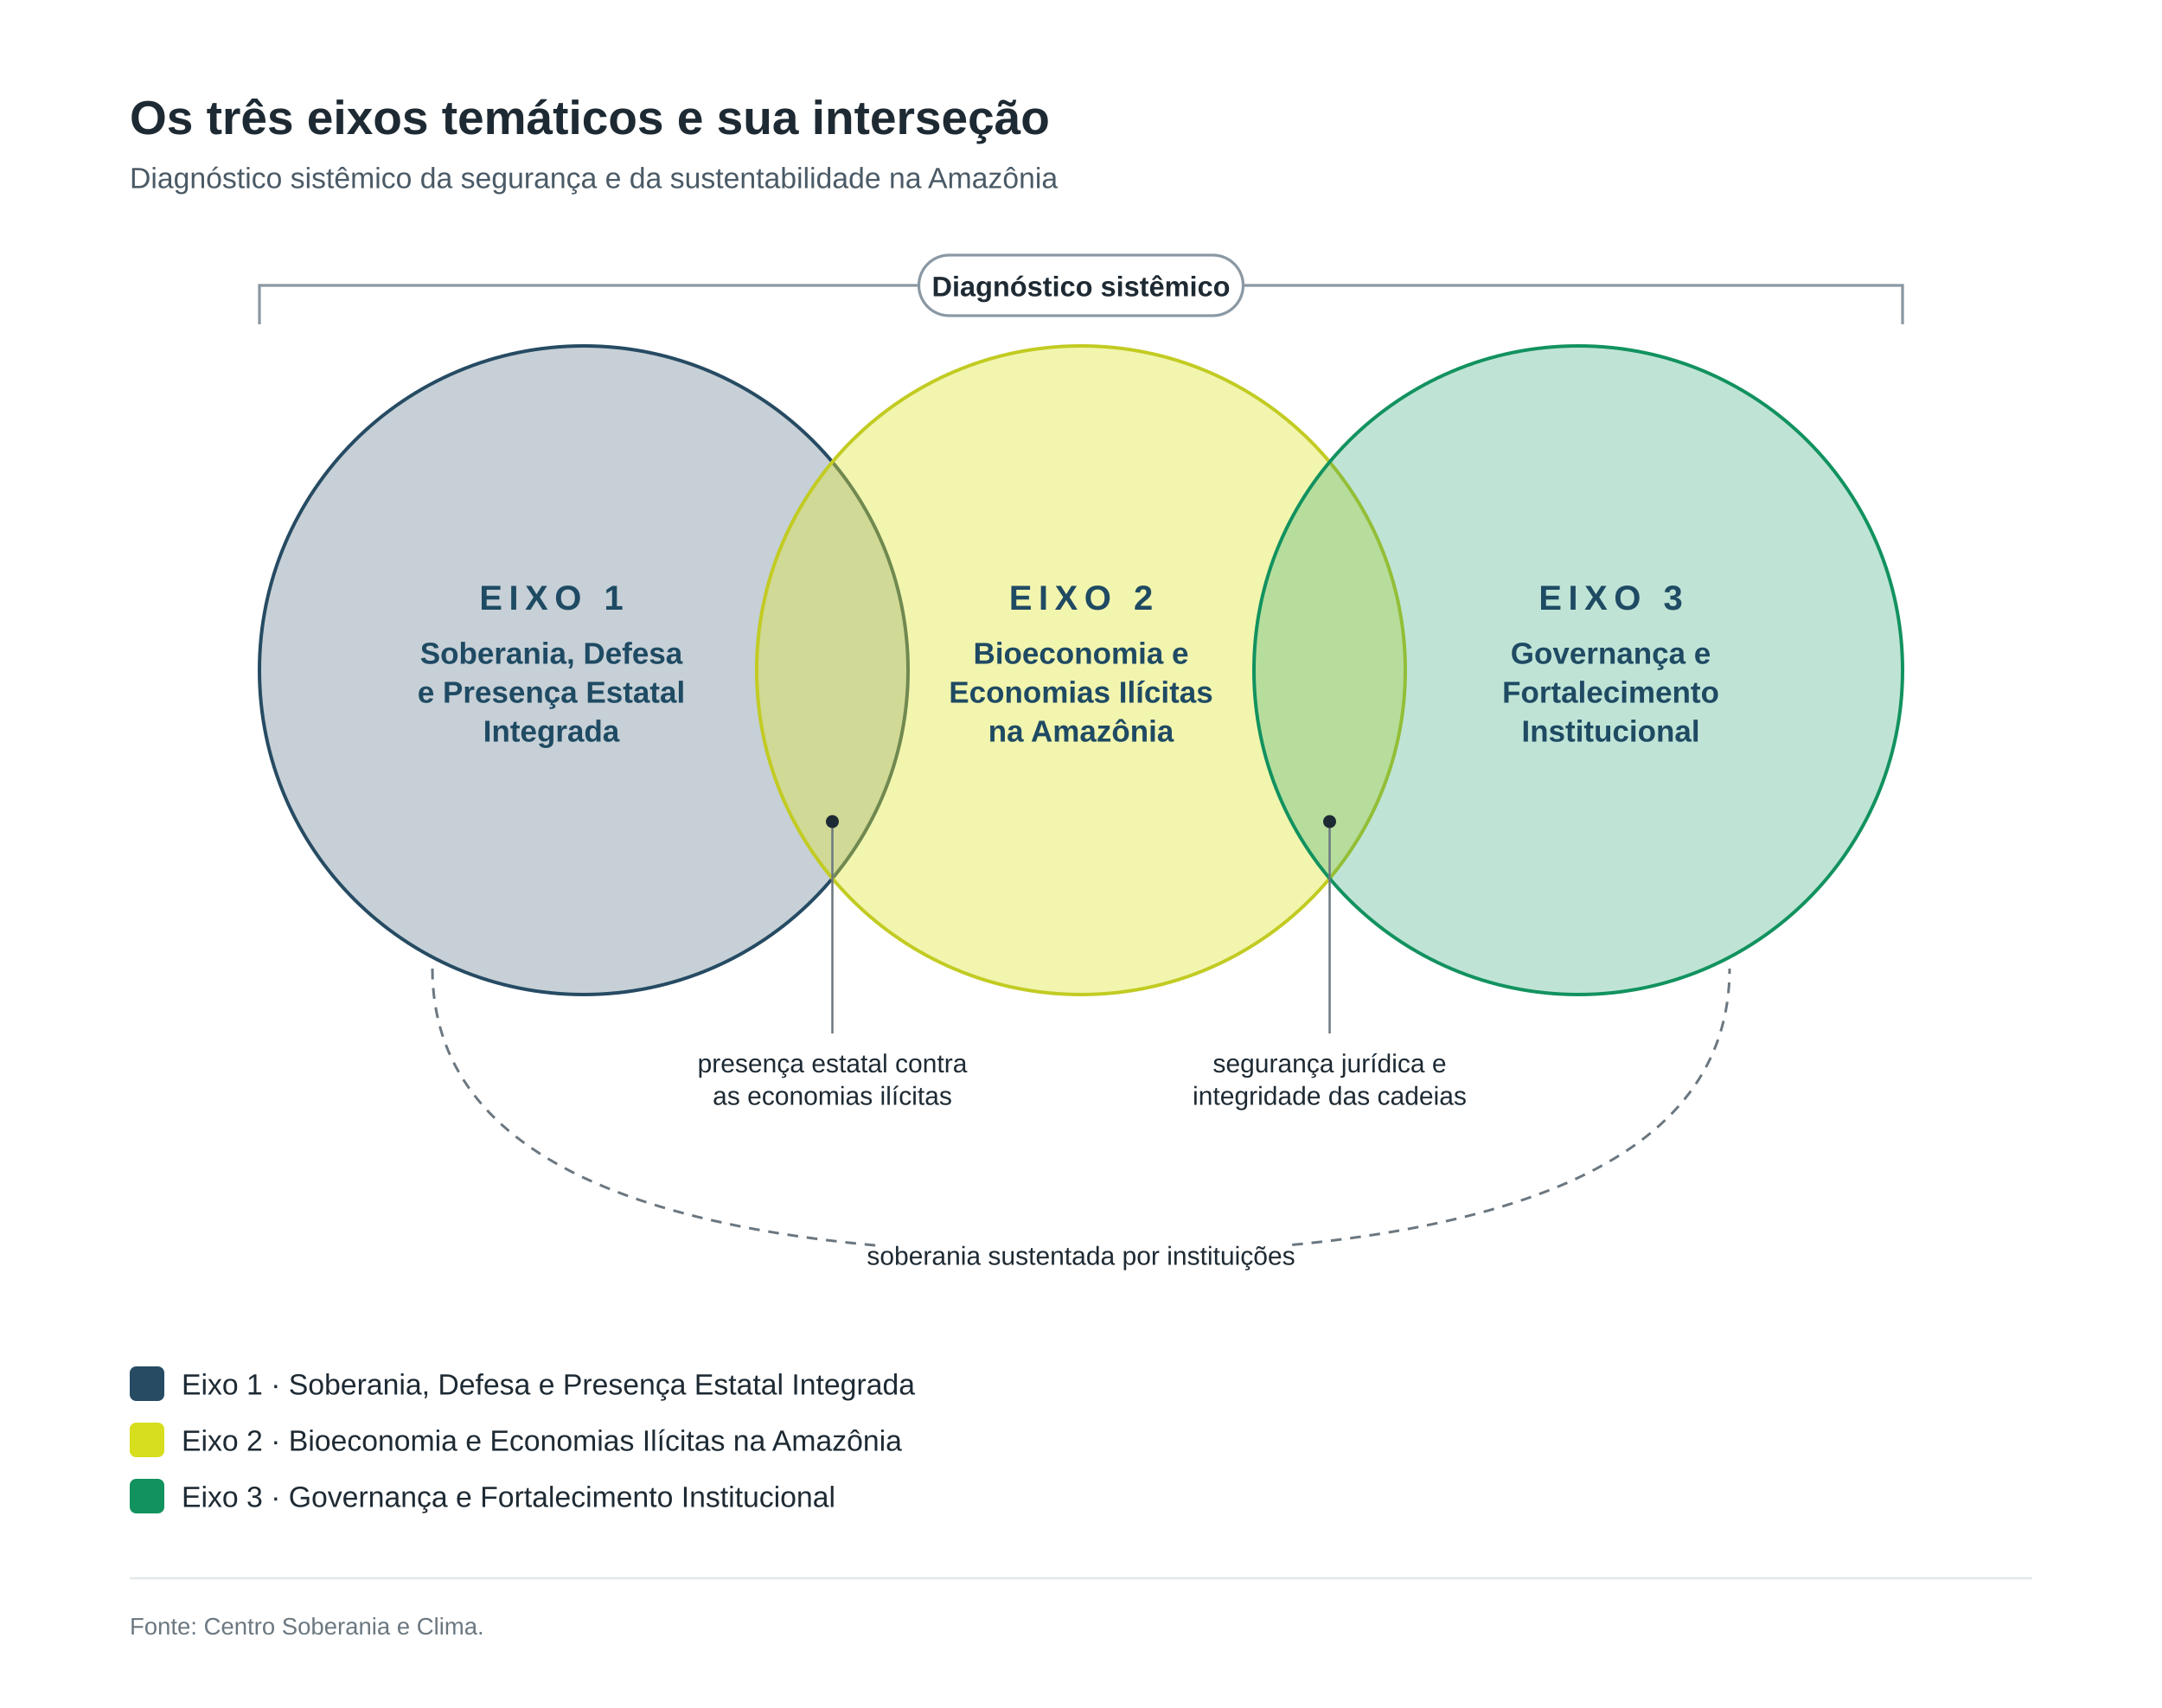
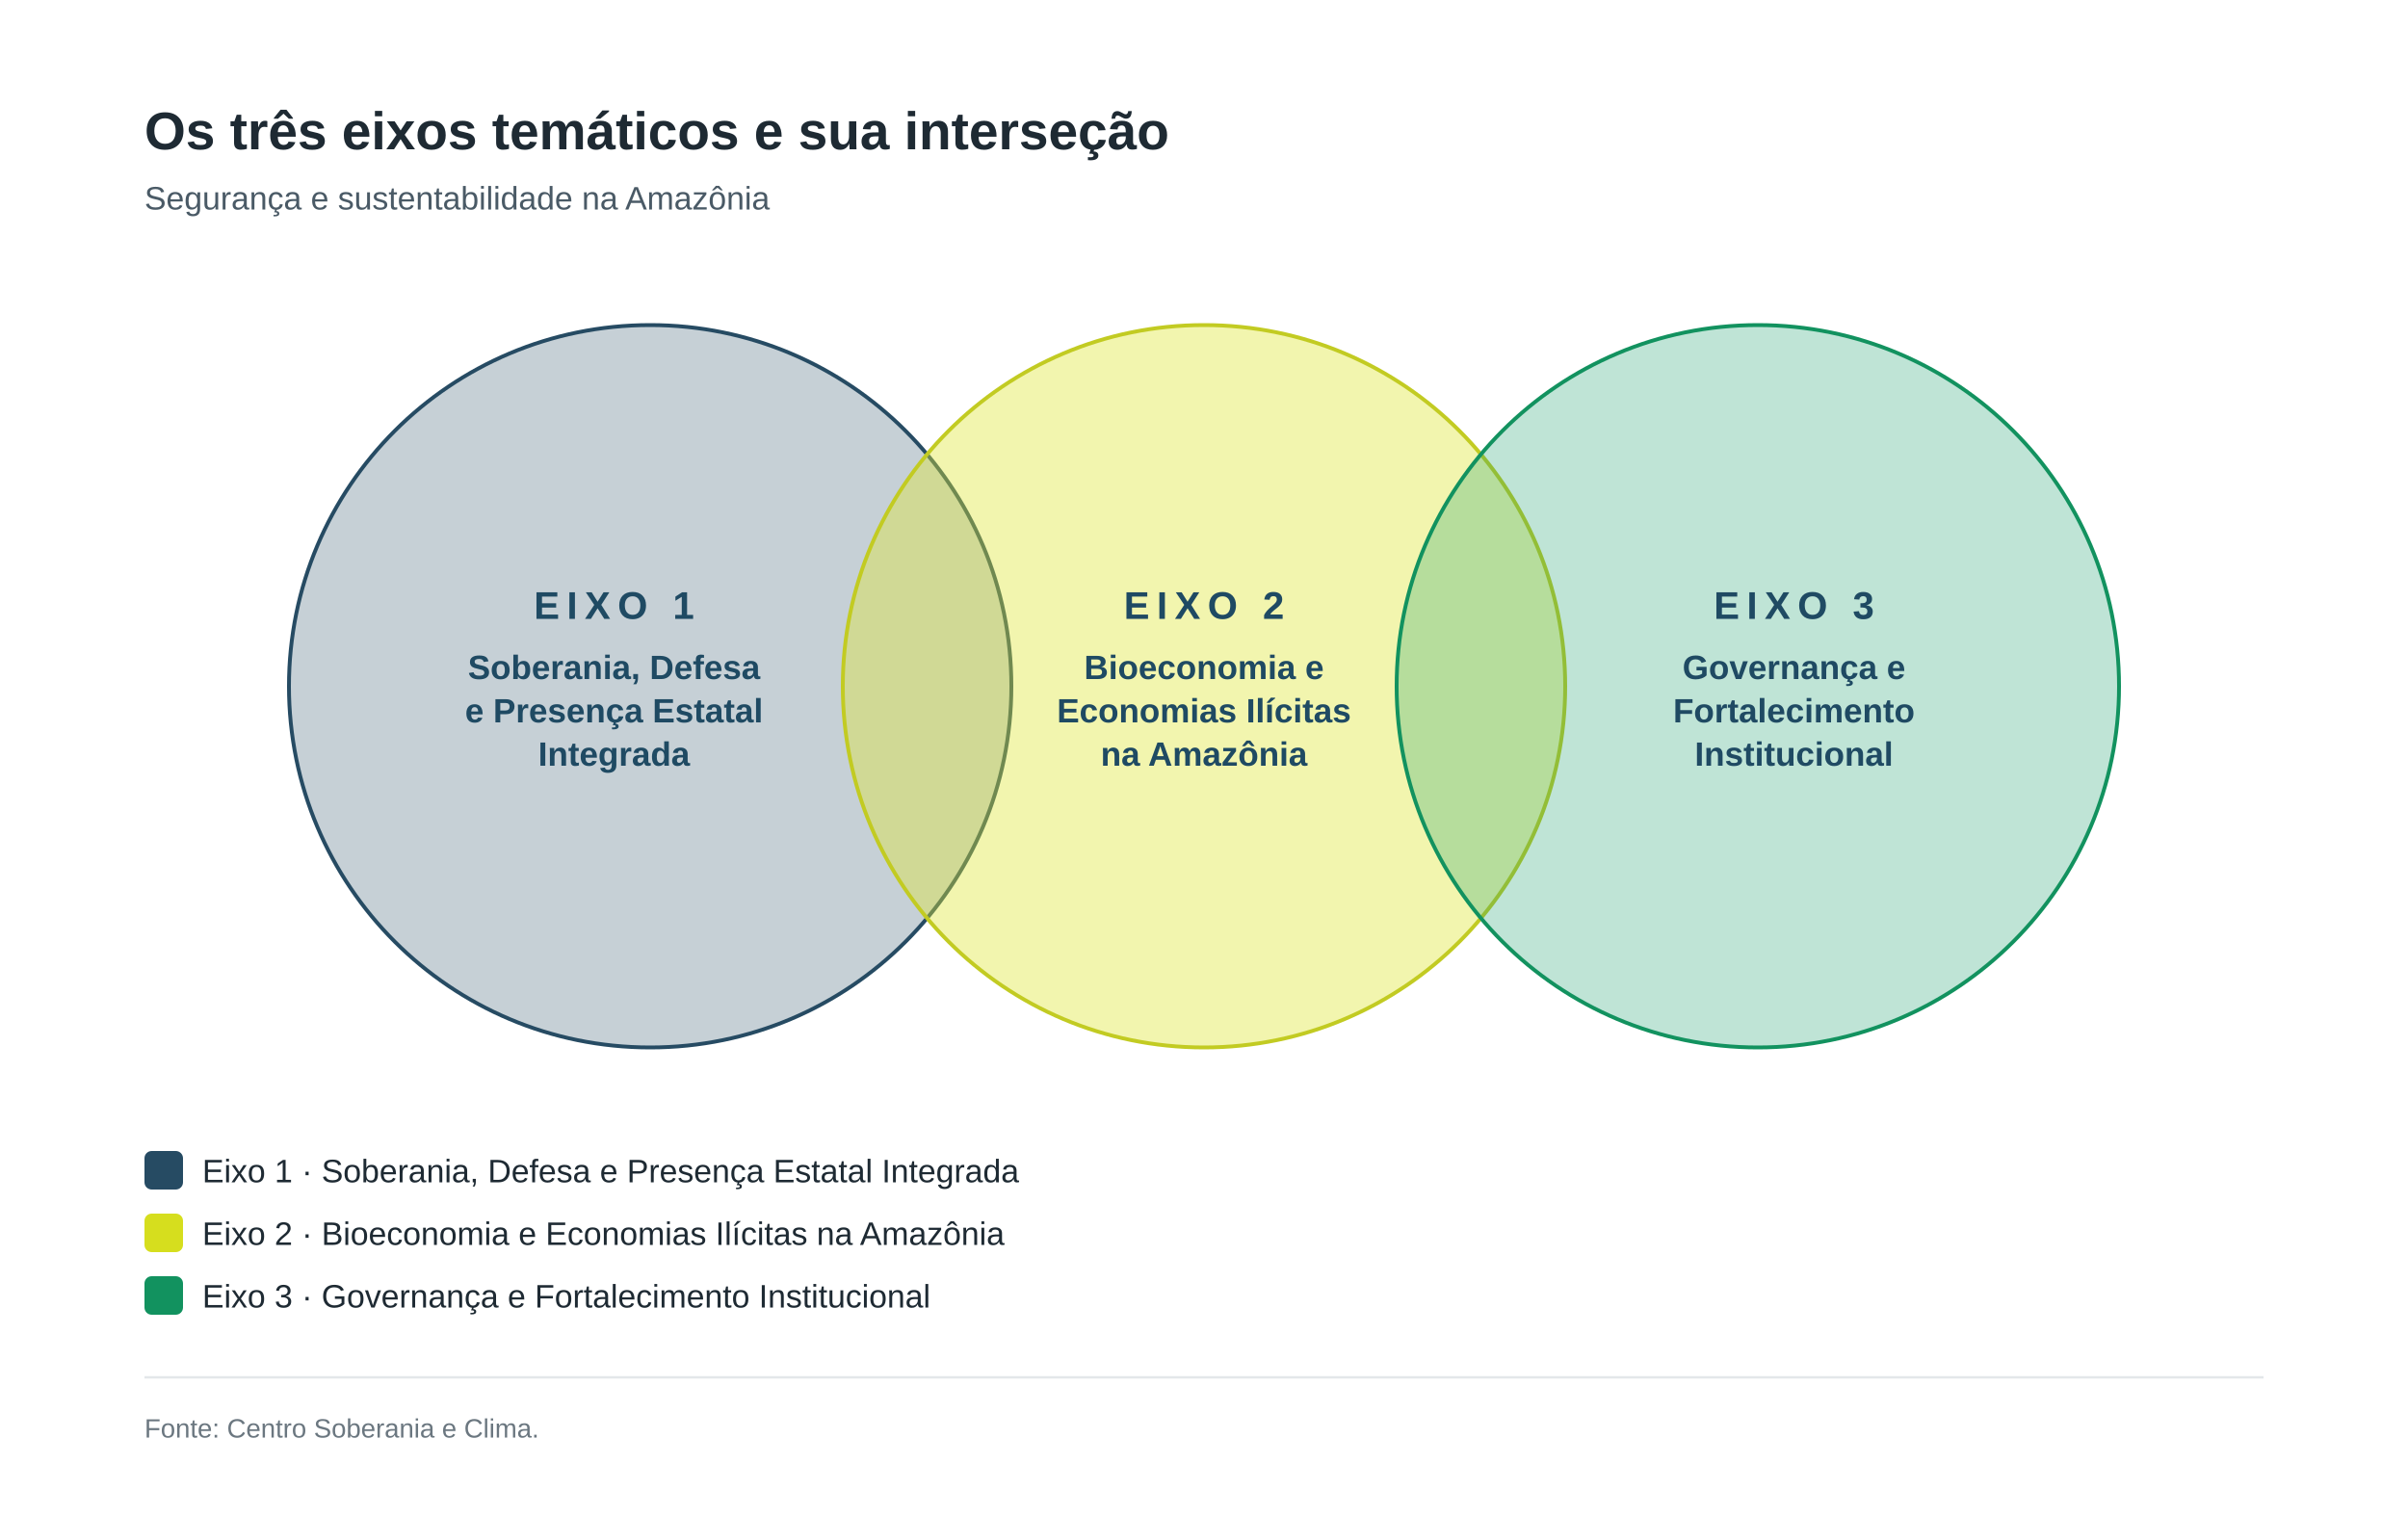
- <svg xmlns="http://www.w3.org/2000/svg" width="1000" height="790" viewBox="0 0 1000 790" font-family="Liberation Sans, Arial, Helvetica, sans-serif">
-   <rect width="1000" height="790" fill="#ffffff" />
+ <svg xmlns="http://www.w3.org/2000/svg" width="1000" height="630" viewBox="0 0 1000 630" font-family="Liberation Sans, Arial, Helvetica, sans-serif">
+   <rect width="1000" height="630" fill="#ffffff" />
  <text x="60" y="62" font-size="22" font-weight="700" fill="#1e2a33">Os três eixos temáticos e sua interseção</text>
-   <text x="60" y="87" font-size="13.5" fill="#4a5a66">Diagnóstico sistêmico da segurança e da sustentabilidade na Amazônia</text>
-   <path d="M120 150 V132 H880 V150" fill="none" stroke="#8a98a3" stroke-width="1.3" />
-   <rect x="425" y="118" width="150" height="28" rx="14" fill="#ffffff" stroke="#8a98a3" stroke-width="1.3" />
-   <text x="500" y="137" font-size="13" font-weight="700" fill="#1e2a33" text-anchor="middle">Diagnóstico sistêmico</text>
-   <circle cx="270" cy="310" r="150" fill="#264b63" fill-opacity="0.26" stroke="#264b63" stroke-width="1.6" />
-   <circle cx="500" cy="310" r="150" fill="#dfe635" fill-opacity="0.40" stroke="#c2cb22" stroke-width="1.6" />
-   <circle cx="730" cy="310" r="150" fill="#1a9e6e" fill-opacity="0.28" stroke="#12925f" stroke-width="1.6" />
+   <text x="60" y="87" font-size="13.5" fill="#4a5a66">Segurança e sustentabilidade na Amazônia</text>
+   <circle cx="270" cy="285" r="150" fill="#264b63" fill-opacity="0.26" stroke="#264b63" stroke-width="1.6" />
+   <circle cx="500" cy="285" r="150" fill="#dfe635" fill-opacity="0.40" stroke="#c2cb22" stroke-width="1.6" />
+   <circle cx="730" cy="285" r="150" fill="#1a9e6e" fill-opacity="0.28" stroke="#12925f" stroke-width="1.6" />
  <g fill="#1f4a63" text-anchor="middle">
-     <text x="255" y="282" font-size="16" font-weight="700" letter-spacing="3">EIXO 1</text>
-     <text x="255" y="307" font-size="14" font-weight="700">Soberania, Defesa</text>
-     <text x="255" y="325" font-size="14" font-weight="700">e Presença Estatal</text>
-     <text x="255" y="343" font-size="14" font-weight="700">Integrada</text>
-     <text x="500" y="282" font-size="16" font-weight="700" letter-spacing="3">EIXO 2</text>
-     <text x="500" y="307" font-size="14" font-weight="700">Bioeconomia e</text>
-     <text x="500" y="325" font-size="14" font-weight="700">Economias Ilícitas</text>
-     <text x="500" y="343" font-size="14" font-weight="700">na Amazônia</text>
-     <text x="745" y="282" font-size="16" font-weight="700" letter-spacing="3">EIXO 3</text>
-     <text x="745" y="307" font-size="14" font-weight="700">Governança e</text>
-     <text x="745" y="325" font-size="14" font-weight="700">Fortalecimento</text>
-     <text x="745" y="343" font-size="14" font-weight="700">Institucional</text>
+     <text x="255" y="257" font-size="16" font-weight="700" letter-spacing="3">EIXO 1</text>
+     <text x="255" y="282" font-size="14" font-weight="700">Soberania, Defesa</text>
+     <text x="255" y="300" font-size="14" font-weight="700">e Presença Estatal</text>
+     <text x="255" y="318" font-size="14" font-weight="700">Integrada</text>
+     <text x="500" y="257" font-size="16" font-weight="700" letter-spacing="3">EIXO 2</text>
+     <text x="500" y="282" font-size="14" font-weight="700">Bioeconomia e</text>
+     <text x="500" y="300" font-size="14" font-weight="700">Economias Ilícitas</text>
+     <text x="500" y="318" font-size="14" font-weight="700">na Amazônia</text>
+     <text x="745" y="257" font-size="16" font-weight="700" letter-spacing="3">EIXO 3</text>
+     <text x="745" y="282" font-size="14" font-weight="700">Governança e</text>
+     <text x="745" y="300" font-size="14" font-weight="700">Fortalecimento</text>
+     <text x="745" y="318" font-size="14" font-weight="700">Institucional</text>
  </g>
-   <g stroke="#6b7780" stroke-width="1">
-     <line x1="385" y1="380" x2="385" y2="478" />
-     <line x1="615" y1="380" x2="615" y2="478" />
+   <g font-size="13.5" fill="#1e2a33">
+     <rect x="60" y="478" width="16" height="16" rx="3" fill="#264b63" />
+     <text x="84" y="491">Eixo 1 · Soberania, Defesa e Presença Estatal Integrada</text>
+     <rect x="60" y="504" width="16" height="16" rx="3" fill="#d6de1e" />
+     <text x="84" y="517">Eixo 2 · Bioeconomia e Economias Ilícitas na Amazônia</text>
+     <rect x="60" y="530" width="16" height="16" rx="3" fill="#12925f" />
+     <text x="84" y="543">Eixo 3 · Governança e Fortalecimento Institucional</text>
  </g>
-   <circle cx="385" cy="380" r="3" fill="#1e2a33" />
-   <circle cx="615" cy="380" r="3" fill="#1e2a33" />
-   <g fill="#1e2a33" text-anchor="middle" font-size="12">
-     <text x="385" y="496">presença estatal contra</text>
-     <text x="385" y="511">as economias ilícitas</text>
-     <text x="615" y="496">segurança jurídica e</text>
-     <text x="615" y="511">integridade das cadeias</text>
-   </g>
-   <path d="M200 448 Q200 580 500 580 Q800 580 800 448" fill="none" stroke="#6b7780" stroke-width="1.2" stroke-dasharray="5 4" />
-   <rect x="405" y="568" width="190" height="24" fill="#ffffff" />
-   <text x="500" y="585" font-size="12" fill="#1e2a33" text-anchor="middle">soberania sustentada por instituições</text>
-   <g font-size="13.5" fill="#1e2a33">
-     <rect x="60" y="632" width="16" height="16" rx="3" fill="#264b63" />
-     <text x="84" y="645">Eixo 1 · Soberania, Defesa e Presença Estatal Integrada</text>
-     <rect x="60" y="658" width="16" height="16" rx="3" fill="#d6de1e" />
-     <text x="84" y="671">Eixo 2 · Bioeconomia e Economias Ilícitas na Amazônia</text>
-     <rect x="60" y="684" width="16" height="16" rx="3" fill="#12925f" />
-     <text x="84" y="697">Eixo 3 · Governança e Fortalecimento Institucional</text>
-   </g>
-   <line x1="60" y1="730" x2="940" y2="730" stroke="#e3e7ea" stroke-width="1" />
-   <text x="60" y="756" font-size="11" fill="#6b7780">Fonte: Centro Soberania e Clima.</text>
+   <line x1="60" y1="572" x2="940" y2="572" stroke="#e3e7ea" stroke-width="1" />
+   <text x="60" y="597" font-size="11" fill="#6b7780">Fonte: Centro Soberania e Clima.</text>
</svg>
